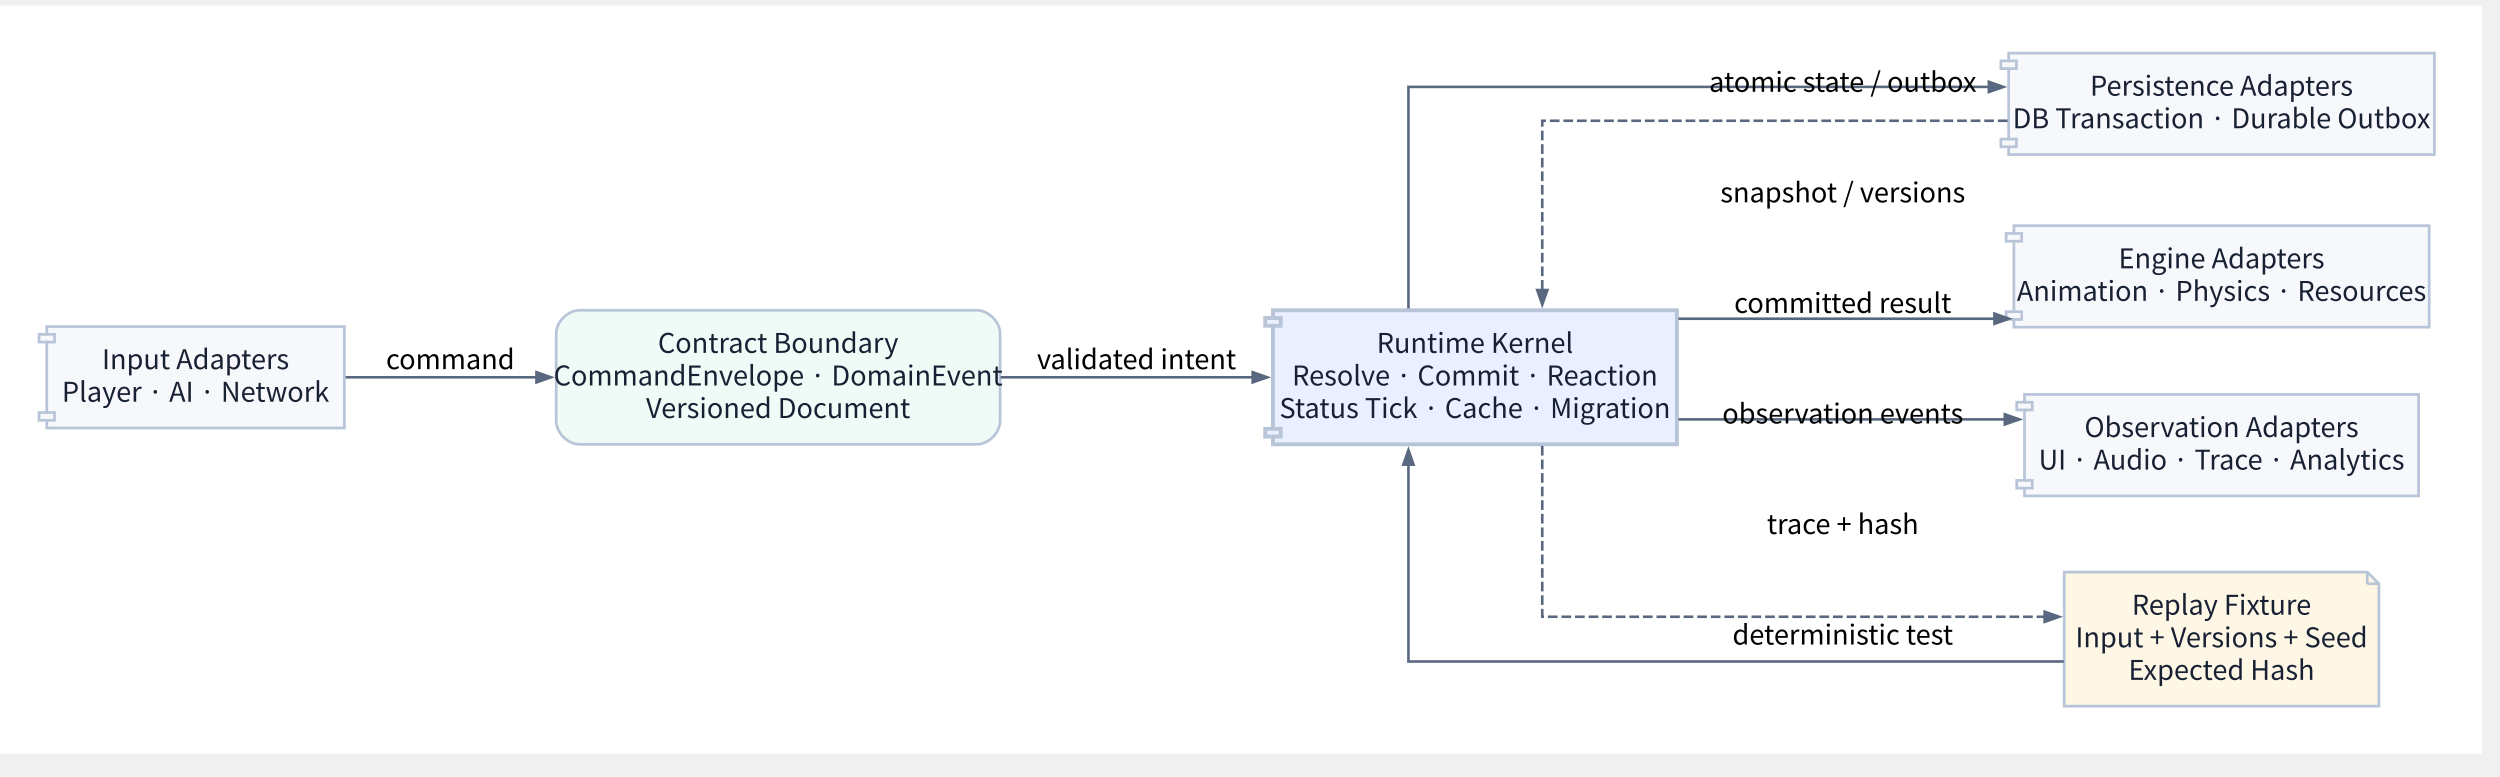
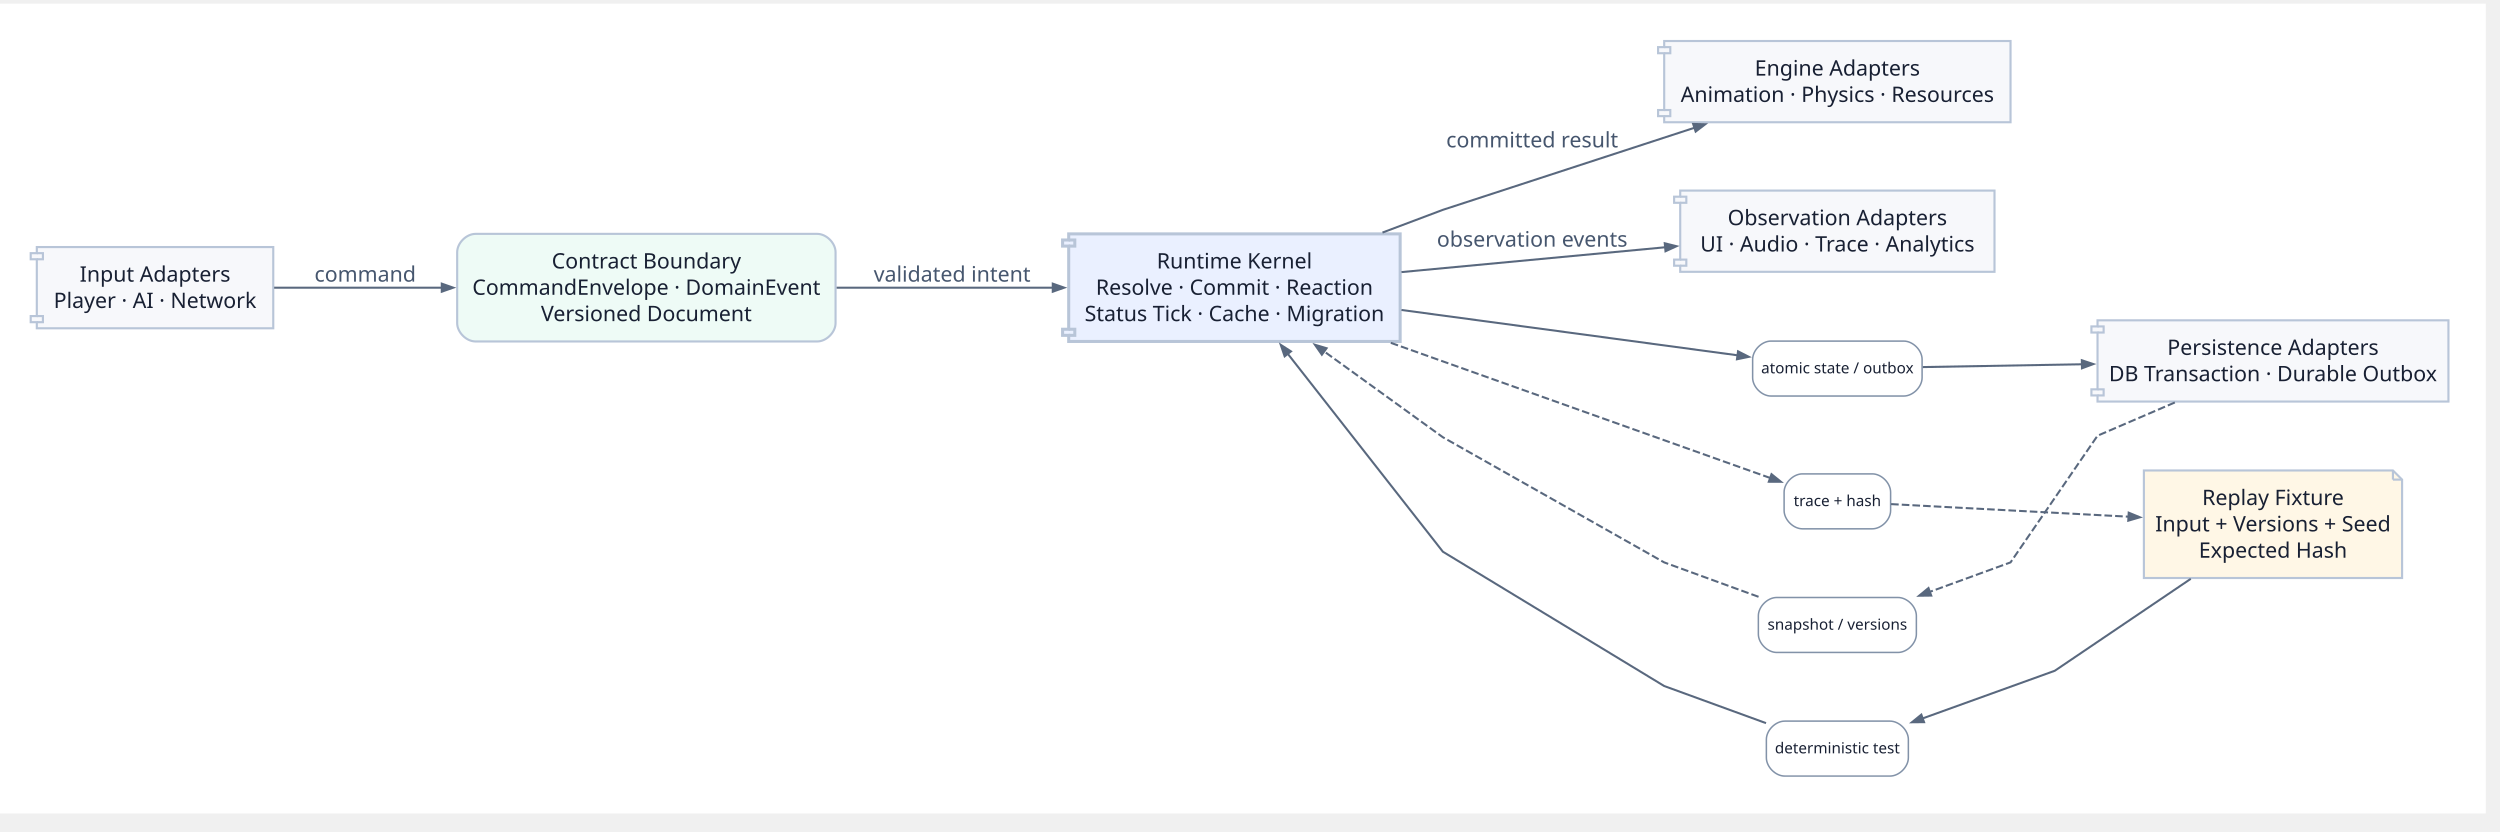
- <svg xmlns="http://www.w3.org/2000/svg" width="1297pt" height="403pt" viewBox="9.00 9.00 1289.00 394.00">
-   <g id="graph0" class="graph" transform="scale(1 1) rotate(0) translate(33.12 369.84)">
-     <polygon fill="#ffffff" stroke="none" points="-24.48,24.48 -24.48,-361.2 1255.55,-361.2 1255.55,24.48 -24.48,24.48" />
+ <svg xmlns="http://www.w3.org/2000/svg" width="2195pt" height="730pt" viewBox="12.00 12.00 2184.00 719.00">
+   <g id="graph0" class="graph" transform="scale(1.33333 1.33333) rotate(0) translate(33.12 514.73)">
+     <polygon fill="#ffffff" stroke="none" points="-24.48,24.48 -24.48,-506.09 1604.58,-506.09 1604.58,24.48 -24.48,24.48" />
    <g id="node1" class="node">
-       <polygon fill="#f7f8fb" stroke="#b8c5d8" stroke-width="1.4" points="153.44,-195.72 0,-195.72 0,-191.72 -4,-191.72 -4,-187.72 0,-187.72 0,-151.4 -4,-151.4 -4,-147.4 0,-147.4 0,-143.4 153.44,-143.4 153.44,-195.72" />
-       <polyline fill="none" stroke="#b8c5d8" stroke-width="1.4" points="0,-191.72 4,-191.72 4,-187.72 0,-187.72" />
-       <polyline fill="none" stroke="#b8c5d8" stroke-width="1.4" points="0,-151.4 4,-151.4 4,-147.4 0,-147.4" />
-       <text xml:space="preserve" text-anchor="middle" x="76.72" y="-173.76" font-family="Noto Sans CJK KR" font-size="14.00" fill="#182033">Input Adapters</text>
-       <text xml:space="preserve" text-anchor="middle" x="76.72" y="-156.96" font-family="Noto Sans CJK KR" font-size="14.00" fill="#182033">Player · AI · Network</text>
+       <polygon fill="#f7f8fb" stroke="#b8c5d8" stroke-width="1.4" points="154.92,-346.61 0,-346.61 0,-342.61 -4,-342.61 -4,-338.61 0,-338.61 0,-301.39 -4,-301.39 -4,-297.39 0,-297.39 0,-293.39 154.92,-293.39 154.92,-346.61" />
+       <polyline fill="none" stroke="#b8c5d8" stroke-width="1.4" points="0,-342.61 4,-342.61 4,-338.61 0,-338.61" />
+       <polyline fill="none" stroke="#b8c5d8" stroke-width="1.4" points="0,-301.39 4,-301.39 4,-297.39 0,-297.39" />
+       <text xml:space="preserve" text-anchor="middle" x="77.46" y="-323.95" font-family="Noto Sans KR" font-size="14.00" fill="#182033">Input Adapters</text>
+       <text xml:space="preserve" text-anchor="middle" x="77.46" y="-306.7" font-family="Noto Sans KR" font-size="14.00" fill="#182033">Player · AI · Network</text>
    </g>
    <g id="node5" class="node">
-       <path fill="#eefbf6" stroke="#b8c5d8" stroke-width="1.4" d="M479.53,-204.12C479.53,-204.12 274.65,-204.12 274.65,-204.12 268.65,-204.12 262.65,-198.12 262.65,-192.12 262.65,-192.12 262.65,-147 262.65,-147 262.65,-141 268.65,-135 274.65,-135 274.65,-135 479.53,-135 479.53,-135 485.53,-135 491.53,-141 491.53,-147 491.53,-147 491.53,-192.12 491.53,-192.12 491.53,-198.12 485.53,-204.12 479.53,-204.12" />
-       <text xml:space="preserve" text-anchor="middle" x="377.09" y="-182.16" font-family="Noto Sans CJK KR" font-size="14.00" fill="#182033">Contract Boundary</text>
-       <text xml:space="preserve" text-anchor="middle" x="377.09" y="-165.36" font-family="Noto Sans CJK KR" font-size="14.00" fill="#182033">CommandEnvelope · DomainEvent</text>
-       <text xml:space="preserve" text-anchor="middle" x="377.09" y="-148.56" font-family="Noto Sans CJK KR" font-size="14.00" fill="#182033">Versioned Document</text>
+       <path fill="#eefbf6" stroke="#b8c5d8" stroke-width="1.4" d="M511.34,-355.24C511.34,-355.24 287.42,-355.24 287.42,-355.24 281.42,-355.24 275.42,-349.24 275.42,-343.24 275.42,-343.24 275.42,-296.76 275.42,-296.76 275.42,-290.76 281.42,-284.76 287.42,-284.76 287.42,-284.76 511.34,-284.76 511.34,-284.76 517.34,-284.76 523.34,-290.76 523.34,-296.76 523.34,-296.76 523.34,-343.24 523.34,-343.24 523.34,-349.24 517.34,-355.24 511.34,-355.24" />
+       <text xml:space="preserve" text-anchor="middle" x="399.38" y="-332.57" font-family="Noto Sans KR" font-size="14.00" fill="#182033">Contract Boundary</text>
+       <text xml:space="preserve" text-anchor="middle" x="399.38" y="-315.32" font-family="Noto Sans KR" font-size="14.00" fill="#182033">CommandEnvelope · DomainEvent</text>
+       <text xml:space="preserve" text-anchor="middle" x="399.38" y="-298.07" font-family="Noto Sans KR" font-size="14.00" fill="#182033">Versioned Document</text>
    </g>
    <g id="edge1" class="edge">
-       <path fill="none" stroke="#59687e" stroke-width="1.35" d="M154.07,-169.56C154.07,-169.56 252.49,-169.56 252.49,-169.56" />
-       <polygon fill="#59687e" stroke="#59687e" stroke-width="1.35" points="252.49,-172.19 259.99,-169.56 252.49,-166.94 252.49,-172.19" />
-       <text xml:space="preserve" text-anchor="middle" x="208.05" y="-173.76" font-family="Noto Sans CJK KR" font-size="14.00">command</text>
+       <path fill="none" stroke="#59687e" stroke-width="1.35" d="M155.5,-320C188.48,-320 227.96,-320 265.41,-320" />
+       <polygon fill="#59687e" stroke="#59687e" stroke-width="1.35" points="265.34,-322.63 272.84,-320 265.34,-317.38 265.34,-322.63" />
+       <text xml:space="preserve" text-anchor="middle" x="215.17" y="-323.95" font-family="Noto Sans KR" font-size="14.00" fill="#46566e">command</text>
    </g>
    <g id="node2" class="node">
-       <polygon fill="#f7f8fb" stroke="#b8c5d8" stroke-width="1.4" points="1231.07,-336.72 1011.53,-336.72 1011.53,-332.72 1007.53,-332.72 1007.53,-328.72 1011.53,-328.72 1011.53,-292.4 1007.53,-292.4 1007.53,-288.4 1011.53,-288.4 1011.53,-284.4 1231.07,-284.4 1231.07,-336.72" />
-       <polyline fill="none" stroke="#b8c5d8" stroke-width="1.4" points="1011.53,-332.72 1015.53,-332.72 1015.53,-328.72 1011.53,-328.72" />
-       <polyline fill="none" stroke="#b8c5d8" stroke-width="1.4" points="1011.53,-292.4 1015.53,-292.4 1015.53,-288.4 1011.53,-288.4" />
-       <text xml:space="preserve" text-anchor="middle" x="1121.3" y="-314.76" font-family="Noto Sans CJK KR" font-size="14.00" fill="#182033">Persistence Adapters</text>
-       <text xml:space="preserve" text-anchor="middle" x="1121.3" y="-297.96" font-family="Noto Sans CJK KR" font-size="14.00" fill="#182033">DB Transaction · Durable Outbox</text>
+       <polygon fill="#f7f8fb" stroke="#b8c5d8" stroke-width="1.4" points="1580.1,-298.61 1350.18,-298.61 1350.18,-294.61 1346.18,-294.61 1346.18,-290.61 1350.18,-290.61 1350.18,-253.39 1346.18,-253.39 1346.18,-249.39 1350.18,-249.39 1350.18,-245.39 1580.1,-245.39 1580.1,-298.61" />
+       <polyline fill="none" stroke="#b8c5d8" stroke-width="1.4" points="1350.18,-294.61 1354.18,-294.61 1354.18,-290.61 1350.18,-290.61" />
+       <polyline fill="none" stroke="#b8c5d8" stroke-width="1.4" points="1350.18,-253.39 1354.18,-253.39 1354.18,-249.39 1350.18,-249.39" />
+       <text xml:space="preserve" text-anchor="middle" x="1465.14" y="-275.95" font-family="Noto Sans KR" font-size="14.00" fill="#182033">Persistence Adapters</text>
+       <text xml:space="preserve" text-anchor="middle" x="1465.14" y="-258.7" font-family="Noto Sans KR" font-size="14.00" fill="#182033">DB Transaction · Durable Outbox</text>
+     </g>
+     <g id="node9" class="node">
+       <path fill="#ffffff" stroke="#8292a8" d="M1219.49,-117C1219.49,-117 1139.96,-117 1139.96,-117 1133.96,-117 1127.96,-111 1127.96,-105 1127.96,-105 1127.96,-93 1127.96,-93 1127.96,-87 1133.96,-81 1139.96,-81 1139.96,-81 1219.49,-81 1219.49,-81 1225.49,-81 1231.49,-87 1231.49,-93 1231.49,-93 1231.49,-105 1231.49,-105 1231.49,-111 1225.49,-117 1219.49,-117" />
+       <text xml:space="preserve" text-anchor="middle" x="1179.72" y="-95.88" font-family="Noto Sans KR" font-size="10.00" fill="#182033">snapshot / versions</text>
+     </g>
+     <g id="edge5" class="edge">
+       <path fill="none" stroke="#59687e" stroke-width="1.35" stroke-dasharray="5,2" d="M1400.83,-244.78C1374.6,-233.5 1350.18,-223 1350.18,-223 1350.18,-223 1293.18,-140 1293.18,-140 1293.18,-140 1267.15,-130.51 1240.13,-120.66" />
+       <polygon fill="#59687e" stroke="#59687e" stroke-width="1.35" points="1241.22,-118.26 1233.28,-118.16 1239.42,-123.2 1241.22,-118.26" />
+     </g>
+     <g id="node3" class="node">
+       <polygon fill="#f7f8fb" stroke="#b8c5d8" stroke-width="1.4" points="1293.18,-481.61 1066.26,-481.61 1066.26,-477.61 1062.26,-477.61 1062.26,-473.61 1066.26,-473.61 1066.26,-436.39 1062.26,-436.39 1062.26,-432.39 1066.26,-432.39 1066.26,-428.39 1293.18,-428.39 1293.18,-481.61" />
+       <polyline fill="none" stroke="#b8c5d8" stroke-width="1.4" points="1066.26,-477.61 1070.26,-477.61 1070.26,-473.61 1066.26,-473.61" />
+       <polyline fill="none" stroke="#b8c5d8" stroke-width="1.4" points="1066.26,-436.39 1070.26,-436.39 1070.26,-432.39 1066.26,-432.39" />
+       <text xml:space="preserve" text-anchor="middle" x="1179.72" y="-458.95" font-family="Noto Sans KR" font-size="14.00" fill="#182033">Engine Adapters</text>
+       <text xml:space="preserve" text-anchor="middle" x="1179.72" y="-441.7" font-family="Noto Sans KR" font-size="14.00" fill="#182033">Animation · Physics · Resources</text>
+     </g>
+     <g id="node4" class="node">
+       <polygon fill="#f7f8fb" stroke="#b8c5d8" stroke-width="1.4" points="1282.68,-383.61 1076.76,-383.61 1076.76,-379.61 1072.76,-379.61 1072.76,-375.61 1076.76,-375.61 1076.76,-338.39 1072.76,-338.39 1072.76,-334.39 1076.76,-334.39 1076.76,-330.39 1282.68,-330.39 1282.68,-383.61" />
+       <polyline fill="none" stroke="#b8c5d8" stroke-width="1.4" points="1076.76,-379.61 1080.76,-379.61 1080.76,-375.61 1076.76,-375.61" />
+       <polyline fill="none" stroke="#b8c5d8" stroke-width="1.4" points="1076.76,-338.39 1080.76,-338.39 1080.76,-334.39 1076.76,-334.39" />
+       <text xml:space="preserve" text-anchor="middle" x="1179.72" y="-360.95" font-family="Noto Sans KR" font-size="14.00" fill="#182033">Observation Adapters</text>
+       <text xml:space="preserve" text-anchor="middle" x="1179.72" y="-343.7" font-family="Noto Sans KR" font-size="14.00" fill="#182033">UI · Audio · Trace · Analytics</text>
    </g>
    <g id="node6" class="node">
-       <polygon fill="#eaf0ff" stroke="#b8c5d8" stroke-width="2" points="840.5,-204.12 632.22,-204.12 632.22,-200.12 628.22,-200.12 628.22,-196.12 632.22,-196.12 632.22,-143 628.22,-143 628.22,-139 632.22,-139 632.22,-135 840.5,-135 840.5,-204.12" />
-       <polyline fill="none" stroke="#b8c5d8" stroke-width="2" points="632.22,-200.12 636.22,-200.12 636.22,-196.12 632.22,-196.12" />
-       <polyline fill="none" stroke="#b8c5d8" stroke-width="2" points="632.22,-143 636.22,-143 636.22,-139 632.22,-139" />
-       <text xml:space="preserve" text-anchor="middle" x="736.36" y="-182.16" font-family="Noto Sans CJK KR" font-size="14.00" fill="#182033">Runtime Kernel</text>
-       <text xml:space="preserve" text-anchor="middle" x="736.36" y="-165.36" font-family="Noto Sans CJK KR" font-size="14.00" fill="#182033">Resolve · Commit · Reaction</text>
-       <text xml:space="preserve" text-anchor="middle" x="736.36" y="-148.56" font-family="Noto Sans CJK KR" font-size="14.00" fill="#182033">Status Tick · Cache · Migration</text>
+       <polygon fill="#eaf0ff" stroke="#b8c5d8" stroke-width="2" points="893.26,-355.24 676.09,-355.24 676.09,-351.24 672.09,-351.24 672.09,-347.24 676.09,-347.24 676.09,-292.76 672.09,-292.76 672.09,-288.76 676.09,-288.76 676.09,-284.76 893.26,-284.76 893.26,-355.24" />
+       <polyline fill="none" stroke="#b8c5d8" stroke-width="2" points="676.09,-351.24 680.09,-351.24 680.09,-347.24 676.09,-347.24" />
+       <polyline fill="none" stroke="#b8c5d8" stroke-width="2" points="676.09,-292.76 680.09,-292.76 680.09,-288.76 676.09,-288.76" />
+       <text xml:space="preserve" text-anchor="middle" x="784.68" y="-332.57" font-family="Noto Sans KR" font-size="14.00" fill="#182033">Runtime Kernel</text>
+       <text xml:space="preserve" text-anchor="middle" x="784.68" y="-315.32" font-family="Noto Sans KR" font-size="14.00" fill="#182033">Resolve · Commit · Reaction</text>
+       <text xml:space="preserve" text-anchor="middle" x="784.68" y="-298.07" font-family="Noto Sans KR" font-size="14.00" fill="#182033">Status Tick · Cache · Migration</text>
+     </g>
+     <g id="edge2" class="edge">
+       <path fill="none" stroke="#59687e" stroke-width="1.35" d="M524.03,-320C569.48,-320 620.79,-320 665.72,-320" />
+       <polygon fill="#59687e" stroke="#59687e" stroke-width="1.35" points="665.66,-322.63 673.16,-320 665.66,-317.38 665.66,-322.63" />
+       <text xml:space="preserve" text-anchor="middle" x="599.72" y="-323.95" font-family="Noto Sans KR" font-size="14.00" fill="#46566e">validated intent</text>
+     </g>
+     <g id="edge7" class="edge">
+       <path fill="none" stroke="#59687e" stroke-width="1.35" d="M881.68,-356.11C903.94,-364.48 921.26,-371 921.26,-371 921.26,-371 1012.39,-400.73 1086.22,-424.82" />
+       <polygon fill="#59687e" stroke="#59687e" stroke-width="1.35" points="1085.24,-427.26 1093.19,-427.09 1086.87,-422.27 1085.24,-427.26" />
+       <text xml:space="preserve" text-anchor="middle" x="979.76" y="-411.92" font-family="Noto Sans KR" font-size="14.00" fill="#46566e">committed result</text>
+     </g>
+     <g id="edge8" class="edge">
+       <path fill="none" stroke="#59687e" stroke-width="1.35" d="M894.12,-330.21C947.92,-335.27 1012.84,-341.38 1067.08,-346.49" />
+       <polygon fill="#59687e" stroke="#59687e" stroke-width="1.35" points="1066.63,-349.08 1074.34,-347.17 1067.12,-343.86 1066.63,-349.08" />
+       <text xml:space="preserve" text-anchor="middle" x="979.76" y="-346.85" font-family="Noto Sans KR" font-size="14.00" fill="#46566e">observation events</text>
+     </g>
+     <g id="node8" class="node">
+       <path fill="#ffffff" stroke="#8292a8" d="M1223.24,-285C1223.24,-285 1136.21,-285 1136.21,-285 1130.21,-285 1124.21,-279 1124.21,-273 1124.21,-273 1124.21,-261 1124.21,-261 1124.21,-255 1130.21,-249 1136.21,-249 1136.21,-249 1223.24,-249 1223.24,-249 1229.24,-249 1235.24,-255 1235.24,-261 1235.24,-261 1235.24,-273 1235.24,-273 1235.24,-279 1229.24,-285 1223.24,-285" />
+       <text xml:space="preserve" text-anchor="middle" x="1179.72" y="-263.88" font-family="Noto Sans KR" font-size="10.00" fill="#182033">atomic state / outbox</text>
+     </g>
+     <g id="edge3" class="edge">
+       <path fill="none" stroke="#59687e" stroke-width="1.35" d="M894.12,-305.38C964.86,-295.84 1054.81,-283.71 1114.44,-275.67" />
+       <polygon fill="#59687e" stroke="#59687e" stroke-width="1.35" points="1114.64,-278.29 1121.72,-274.69 1113.94,-273.09 1114.64,-278.29" />
+     </g>
+     <g id="node11" class="node">
+       <path fill="#ffffff" stroke="#8292a8" d="M1202.61,-198C1202.61,-198 1156.83,-198 1156.83,-198 1150.83,-198 1144.83,-192 1144.83,-186 1144.83,-186 1144.83,-174 1144.83,-174 1144.83,-168 1150.83,-162 1156.83,-162 1156.83,-162 1202.61,-162 1202.61,-162 1208.61,-162 1214.61,-168 1214.61,-174 1214.61,-174 1214.61,-186 1214.61,-186 1214.61,-192 1208.61,-198 1202.61,-198" />
+       <text xml:space="preserve" text-anchor="middle" x="1179.72" y="-176.88" font-family="Noto Sans KR" font-size="10.00" fill="#182033">trace + hash</text>
+     </g>
+     <g id="edge11" class="edge">
+       <path fill="none" stroke="#59687e" stroke-width="1.35" stroke-dasharray="5,2" d="M887.15,-283.86C967.85,-255.11 1076.71,-216.33 1135.96,-195.23" />
+       <polygon fill="#59687e" stroke="#59687e" stroke-width="1.35" points="1136.57,-197.8 1142.75,-192.81 1134.81,-192.85 1136.57,-197.8" />
+     </g>
+     <g id="node7" class="node">
+       <polygon fill="#fff7e6" stroke="#b8c5d8" stroke-width="1.4" points="1543.73,-200.24 1380.56,-200.24 1380.56,-129.76 1549.73,-129.76 1549.73,-194.24 1543.73,-200.24" />
+       <polyline fill="none" stroke="#b8c5d8" stroke-width="1.4" points="1543.73,-200.24 1543.73,-194.24" />
+       <polyline fill="none" stroke="#b8c5d8" stroke-width="1.4" points="1549.73,-194.24 1543.73,-194.24" />
+       <text xml:space="preserve" text-anchor="middle" x="1465.14" y="-177.57" font-family="Noto Sans KR" font-size="14.00" fill="#182033">Replay Fixture</text>
+       <text xml:space="preserve" text-anchor="middle" x="1465.14" y="-160.32" font-family="Noto Sans KR" font-size="14.00" fill="#182033">Input + Versions + Seed</text>
+       <text xml:space="preserve" text-anchor="middle" x="1465.14" y="-143.07" font-family="Noto Sans KR" font-size="14.00" fill="#182033">Expected Hash</text>
+     </g>
+     <g id="node10" class="node">
+       <path fill="#ffffff" stroke="#8292a8" d="M1214.24,-36C1214.24,-36 1145.21,-36 1145.21,-36 1139.21,-36 1133.21,-30 1133.21,-24 1133.21,-24 1133.21,-12 1133.21,-12 1133.21,-6 1139.21,0 1145.21,0 1145.21,0 1214.24,0 1214.24,0 1220.24,0 1226.24,-6 1226.24,-12 1226.24,-12 1226.24,-24 1226.24,-24 1226.24,-30 1220.24,-36 1214.24,-36" />
+       <text xml:space="preserve" text-anchor="middle" x="1179.72" y="-14.88" font-family="Noto Sans KR" font-size="10.00" fill="#182033">deterministic test</text>
+     </g>
+     <g id="edge9" class="edge">
+       <path fill="none" stroke="#59687e" stroke-width="1.35" d="M1411.28,-129.25C1370.92,-101.96 1322.18,-69 1322.18,-69 1322.18,-69 1275.31,-52.1 1235.53,-37.76" />
+       <polygon fill="#59687e" stroke="#59687e" stroke-width="1.35" points="1236.52,-35.33 1228.57,-35.25 1234.74,-40.26 1236.52,-35.33" />
    </g>
    <g id="edge4" class="edge">
-       <path fill="none" stroke="#59687e" stroke-width="1.35" stroke-dasharray="5,2" d="M1010.97,-301.84C908.31,-301.84 771.07,-301.84 771.07,-301.84 771.07,-301.84 771.07,-214.55 771.07,-214.55" />
-       <polygon fill="#59687e" stroke="#59687e" stroke-width="1.35" points="773.7,-214.55 771.07,-207.05 768.45,-214.55 773.7,-214.55" />
-       <text xml:space="preserve" text-anchor="middle" x="926.01" y="-259.76" font-family="Noto Sans CJK KR" font-size="14.00">snapshot / versions</text>
-     </g>
-     <g id="node3" class="node">
-       <polygon fill="#f7f8fb" stroke="#b8c5d8" stroke-width="1.4" points="1228.36,-247.72 1014.24,-247.72 1014.24,-243.72 1010.24,-243.72 1010.24,-239.72 1014.24,-239.72 1014.24,-203.4 1010.24,-203.4 1010.24,-199.4 1014.24,-199.4 1014.24,-195.4 1228.36,-195.4 1228.36,-247.72" />
-       <polyline fill="none" stroke="#b8c5d8" stroke-width="1.4" points="1014.24,-243.72 1018.24,-243.72 1018.24,-239.72 1014.24,-239.72" />
-       <polyline fill="none" stroke="#b8c5d8" stroke-width="1.4" points="1014.24,-203.4 1018.24,-203.4 1018.24,-199.4 1014.24,-199.4" />
-       <text xml:space="preserve" text-anchor="middle" x="1121.3" y="-225.76" font-family="Noto Sans CJK KR" font-size="14.00" fill="#182033">Engine Adapters</text>
-       <text xml:space="preserve" text-anchor="middle" x="1121.3" y="-208.96" font-family="Noto Sans CJK KR" font-size="14.00" fill="#182033">Animation · Physics · Resources</text>
-     </g>
-     <g id="node4" class="node">
-       <polygon fill="#f7f8fb" stroke="#b8c5d8" stroke-width="1.4" points="1222.9,-160.72 1019.7,-160.72 1019.7,-156.72 1015.7,-156.72 1015.7,-152.72 1019.7,-152.72 1019.7,-116.4 1015.7,-116.4 1015.7,-112.4 1019.7,-112.4 1019.7,-108.4 1222.9,-108.4 1222.9,-160.72" />
-       <polyline fill="none" stroke="#b8c5d8" stroke-width="1.4" points="1019.7,-156.72 1023.7,-156.72 1023.7,-152.72 1019.7,-152.72" />
-       <polyline fill="none" stroke="#b8c5d8" stroke-width="1.4" points="1019.7,-116.4 1023.7,-116.4 1023.7,-112.4 1019.7,-112.4" />
-       <text xml:space="preserve" text-anchor="middle" x="1121.3" y="-138.76" font-family="Noto Sans CJK KR" font-size="14.00" fill="#182033">Observation Adapters</text>
-       <text xml:space="preserve" text-anchor="middle" x="1121.3" y="-121.96" font-family="Noto Sans CJK KR" font-size="14.00" fill="#182033">UI · Audio · Trace · Analytics</text>
-     </g>
-     <g id="edge2" class="edge">
-       <path fill="none" stroke="#59687e" stroke-width="1.35" d="M491.75,-169.56C491.75,-169.56 621.77,-169.56 621.77,-169.56" />
-       <polygon fill="#59687e" stroke="#59687e" stroke-width="1.35" points="621.77,-172.19 629.27,-169.56 621.77,-166.94 621.77,-172.19" />
-       <text xml:space="preserve" text-anchor="middle" x="561.88" y="-173.76" font-family="Noto Sans CJK KR" font-size="14.00">validated intent</text>
-     </g>
-     <g id="edge3" class="edge">
-       <path fill="none" stroke="#59687e" stroke-width="1.35" d="M702.07,-205.04C702.07,-249.32 702.07,-319.28 702.07,-319.28 702.07,-319.28 1001.34,-319.28 1001.34,-319.28" />
-       <polygon fill="#59687e" stroke="#59687e" stroke-width="1.35" points="1001.34,-321.91 1008.84,-319.28 1001.34,-316.66 1001.34,-321.91" />
-       <text xml:space="preserve" text-anchor="middle" x="926.01" y="-316.76" font-family="Noto Sans CJK KR" font-size="14.00">atomic state / outbox</text>
-     </g>
-     <g id="edge5" class="edge">
-       <path fill="none" stroke="#59687e" stroke-width="1.35" d="M841.29,-199.76C841.29,-199.76 1004.22,-199.76 1004.22,-199.76" />
-       <polygon fill="#59687e" stroke="#59687e" stroke-width="1.35" points="1004.22,-202.39 1011.72,-199.76 1004.22,-197.14 1004.22,-202.39" />
-       <text xml:space="preserve" text-anchor="middle" x="926.01" y="-202.76" font-family="Noto Sans CJK KR" font-size="14.00">committed result</text>
+       <path fill="none" stroke="#59687e" stroke-width="1.35" d="M1235.7,-267.97C1265.53,-268.5 1303.69,-269.17 1340.24,-269.81" />
+       <polygon fill="#59687e" stroke="#59687e" stroke-width="1.35" points="1339.91,-272.43 1347.45,-269.94 1340,-267.18 1339.91,-272.43" />
    </g>
    <g id="edge6" class="edge">
-       <path fill="none" stroke="#59687e" stroke-width="1.35" d="M841.29,-147.86C841.29,-147.86 1009.56,-147.86 1009.56,-147.86" />
-       <polygon fill="#59687e" stroke="#59687e" stroke-width="1.35" points="1009.56,-150.49 1017.06,-147.86 1009.56,-145.24 1009.56,-150.49" />
-       <text xml:space="preserve" text-anchor="middle" x="926.01" y="-145.76" font-family="Noto Sans CJK KR" font-size="14.00">observation events</text>
+       <path fill="none" stroke="#59687e" stroke-width="1.35" stroke-dasharray="5,2" d="M1128.08,-117.46C1098.23,-128.34 1066.26,-140 1066.26,-140 1066.26,-140 921.26,-222 921.26,-222 921.26,-222 880.07,-251.77 843.1,-278.49" />
+       <polygon fill="#59687e" stroke="#59687e" stroke-width="1.35" points="841.97,-276.07 837.43,-282.59 845.05,-280.32 841.97,-276.07" />
    </g>
-     <g id="node7" class="node">
-       <polygon fill="#fff7e6" stroke="#b8c5d8" stroke-width="1.4" points="1196.43,-69.12 1040.18,-69.12 1040.18,0 1202.43,0 1202.43,-63.12 1196.43,-69.12" />
-       <polyline fill="none" stroke="#b8c5d8" stroke-width="1.4" points="1196.43,-69.12 1196.43,-63.12" />
-       <polyline fill="none" stroke="#b8c5d8" stroke-width="1.4" points="1202.43,-63.12 1196.43,-63.12" />
-       <text xml:space="preserve" text-anchor="middle" x="1121.3" y="-47.16" font-family="Noto Sans CJK KR" font-size="14.00" fill="#182033">Replay Fixture</text>
-       <text xml:space="preserve" text-anchor="middle" x="1121.3" y="-30.36" font-family="Noto Sans CJK KR" font-size="14.00" fill="#182033">Input + Versions + Seed</text>
-       <text xml:space="preserve" text-anchor="middle" x="1121.3" y="-13.56" font-family="Noto Sans CJK KR" font-size="14.00" fill="#182033">Expected Hash</text>
+     <g id="edge10" class="edge">
+       <path fill="none" stroke="#59687e" stroke-width="1.35" d="M1132.98,-34.68C1101.84,-46.03 1066.26,-59 1066.26,-59 1066.26,-59 921.26,-147 921.26,-147 921.26,-147 859.69,-225.56 819.53,-276.8" />
+       <polygon fill="#59687e" stroke="#59687e" stroke-width="1.35" points="817.59,-275.02 815.03,-282.55 821.72,-278.26 817.59,-275.02" />
    </g>
-     <g id="edge8" class="edge">
-       <path fill="none" stroke="#59687e" stroke-width="1.35" stroke-dasharray="5,2" d="M771.07,-134.18C771.07,-97.69 771.07,-46.08 771.07,-46.08 771.07,-46.08 1030.09,-46.08 1030.09,-46.08" />
-       <polygon fill="#59687e" stroke="#59687e" stroke-width="1.35" points="1030.09,-48.71 1037.59,-46.08 1030.09,-43.46 1030.09,-48.71" />
-       <text xml:space="preserve" text-anchor="middle" x="926.01" y="-88.76" font-family="Noto Sans CJK KR" font-size="14.00">trace + hash</text>
-     </g>
-     <g id="edge7" class="edge">
-       <path fill="none" stroke="#59687e" stroke-width="1.35" d="M1039.97,-23.04C918.06,-23.04 702.07,-23.04 702.07,-23.04 702.07,-23.04 702.07,-124.55 702.07,-124.55" />
-       <polygon fill="#59687e" stroke="#59687e" stroke-width="1.35" points="699.45,-124.55 702.07,-132.05 704.7,-124.55 699.45,-124.55" />
-       <text xml:space="preserve" text-anchor="middle" x="926.01" y="-31.76" font-family="Noto Sans CJK KR" font-size="14.00">deterministic test</text>
+     <g id="edge12" class="edge">
+       <path fill="none" stroke="#59687e" stroke-width="1.35" stroke-dasharray="5,2" d="M1214.91,-178.19C1253.24,-176.16 1317.04,-172.79 1370.49,-169.96" />
+       <polygon fill="#59687e" stroke="#59687e" stroke-width="1.35" points="1370.61,-172.58 1377.96,-169.56 1370.33,-167.34 1370.61,-172.58" />
    </g>
  </g>
</svg>
